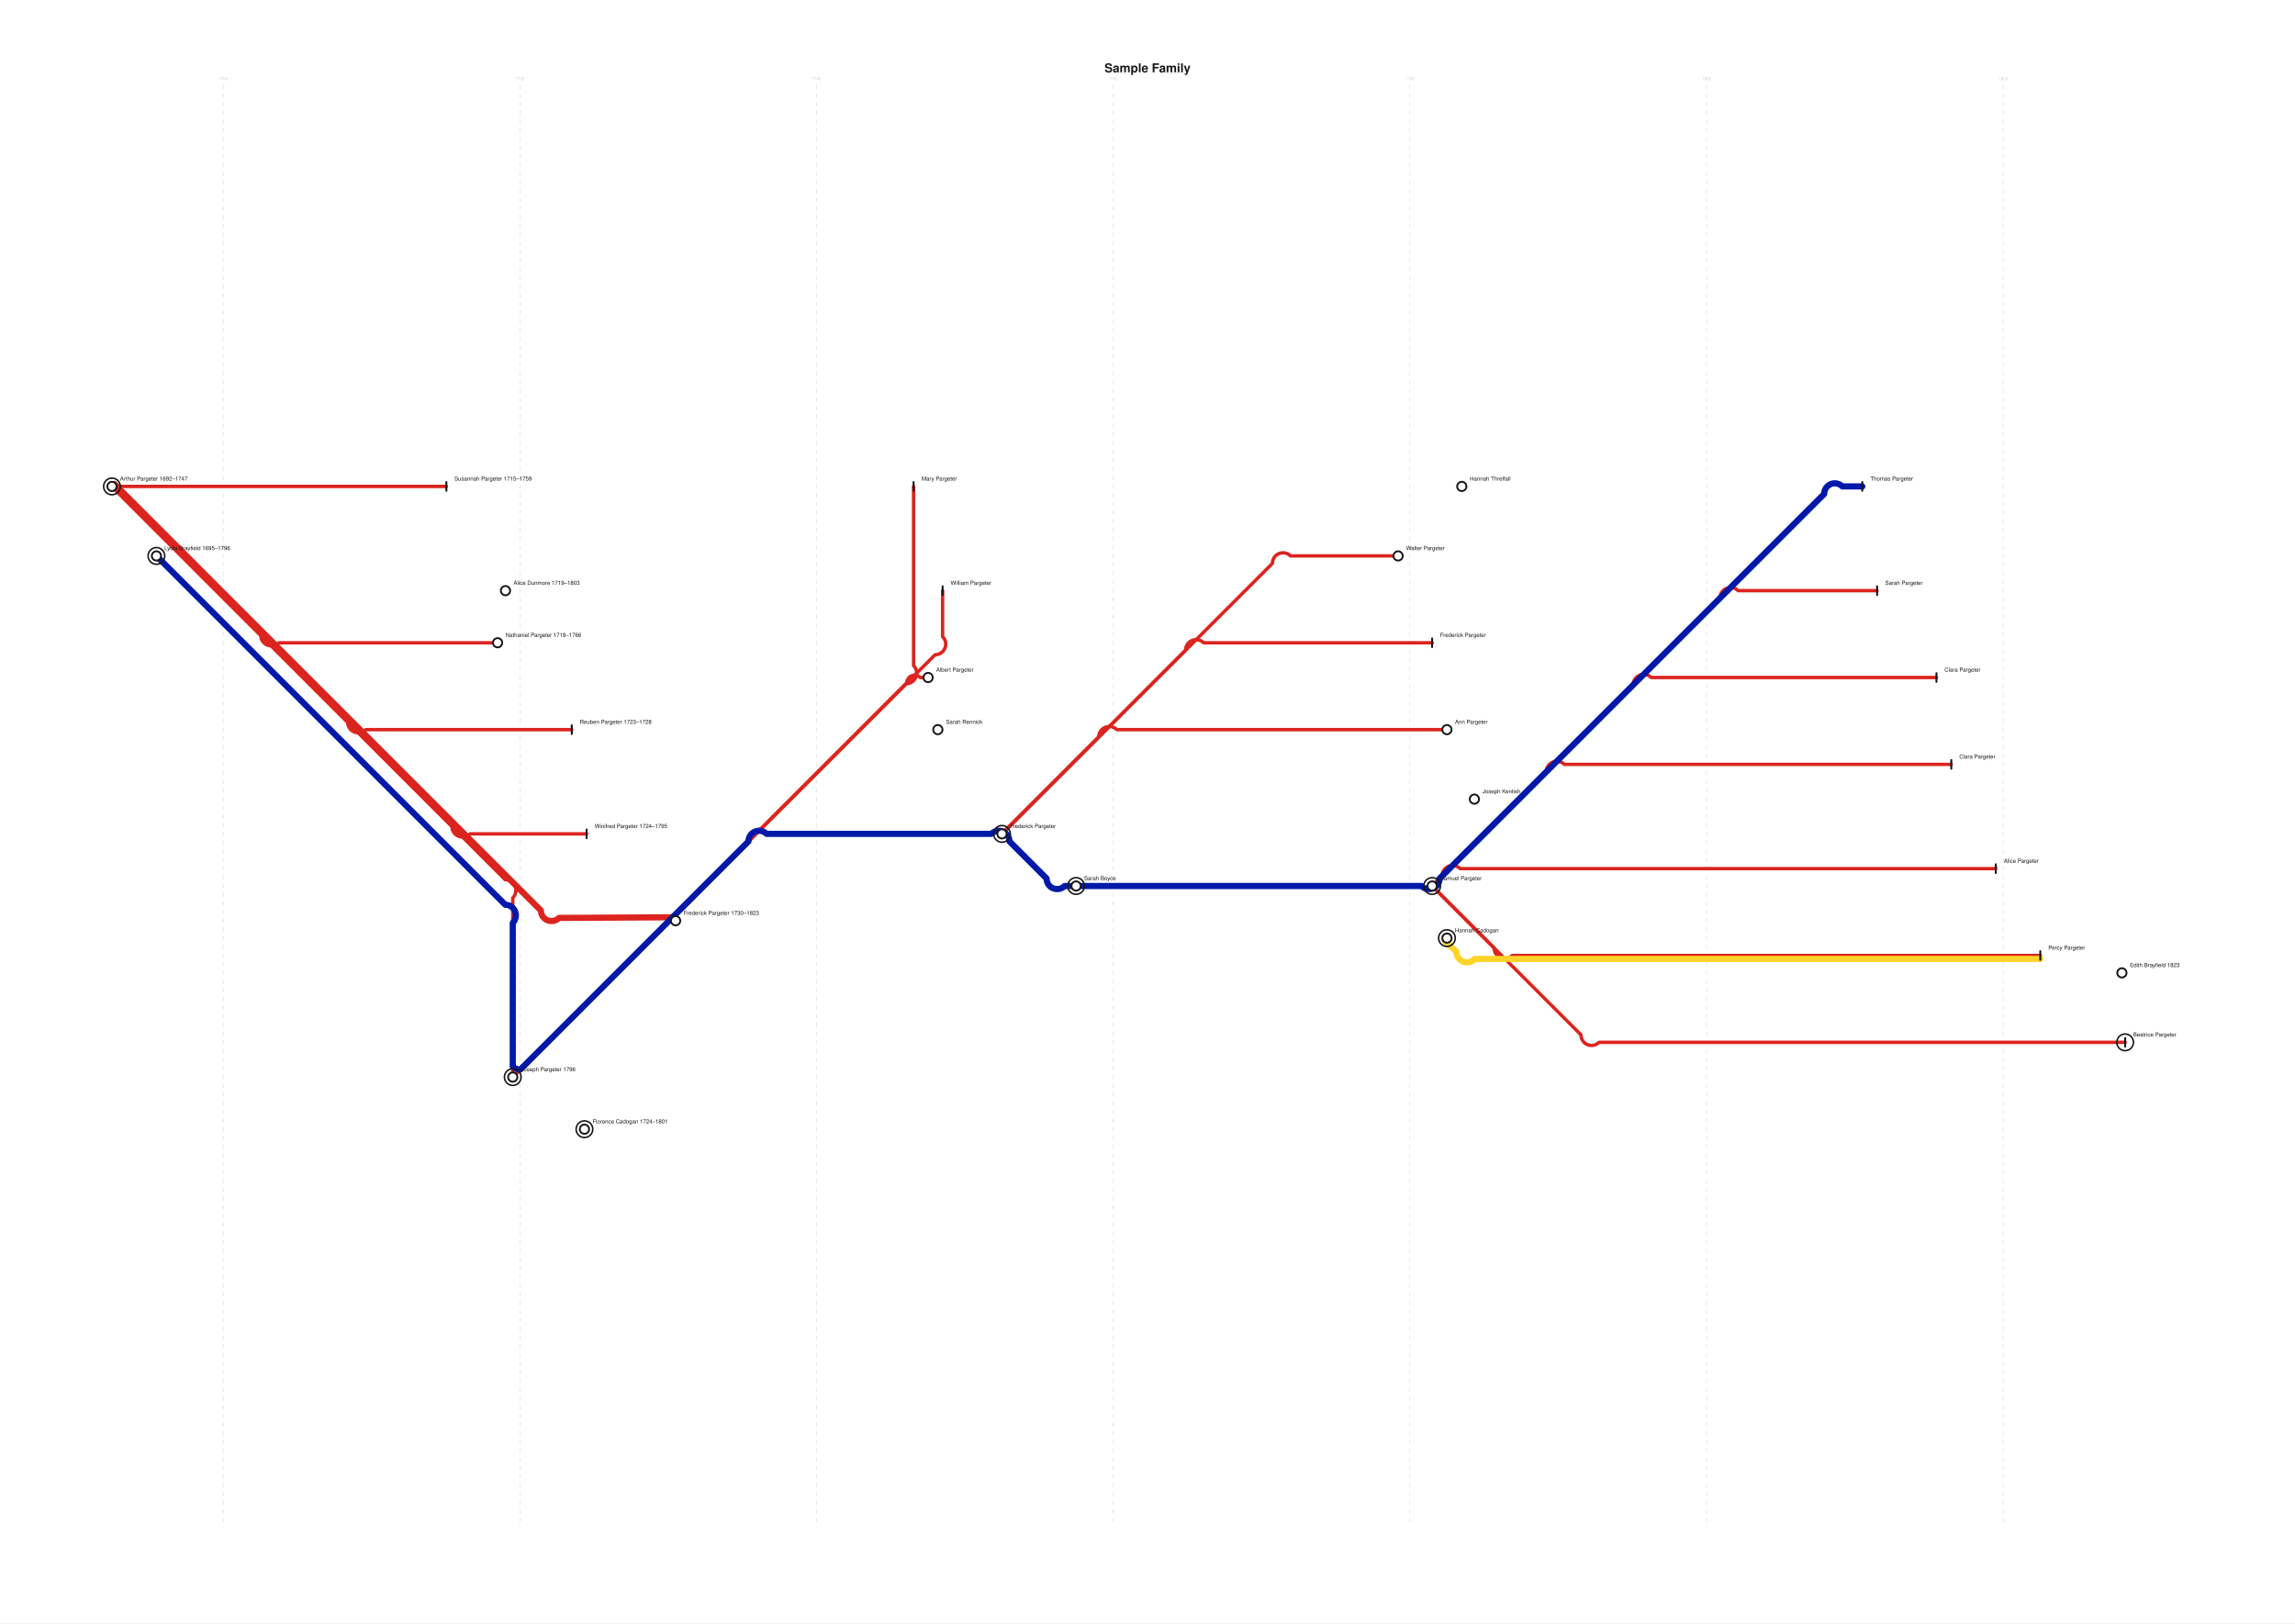
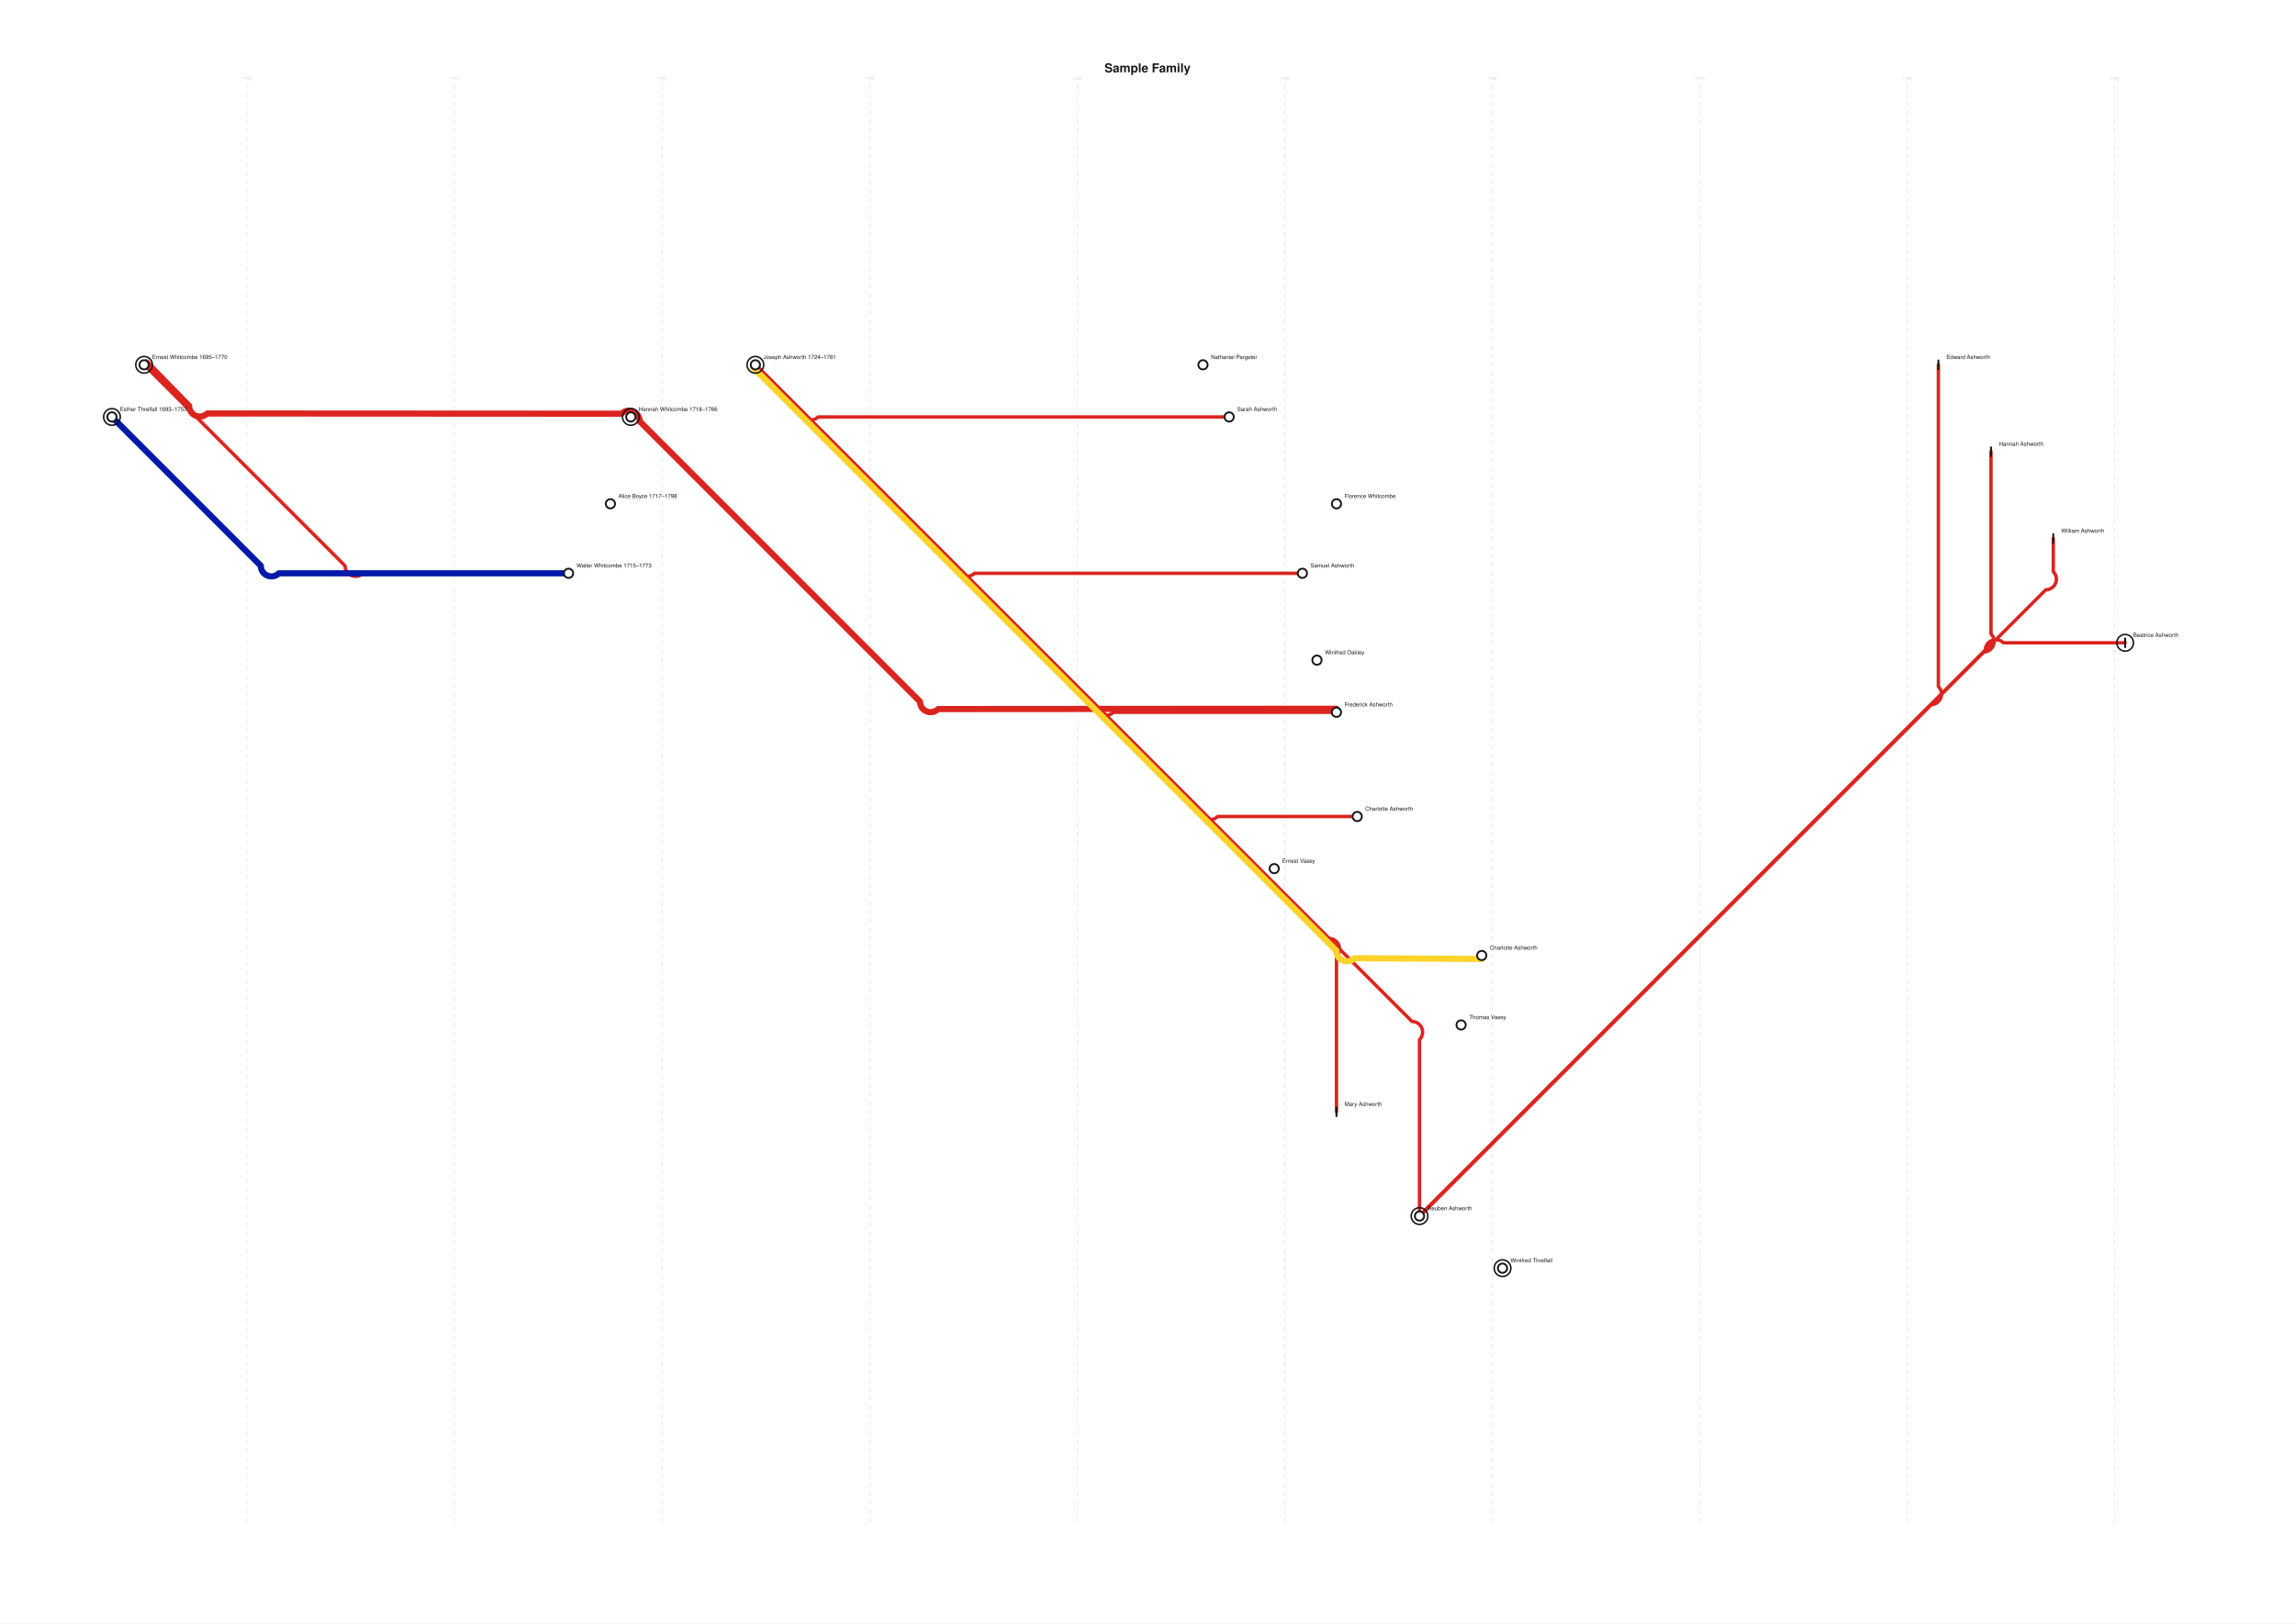
<svg xmlns="http://www.w3.org/2000/svg" width="1189mm" height="841mm" viewBox="0 0 1189 841">
  <rect x="0" y="0" width="1189" height="841" fill="#FFFFFF" />
  <g id="ENGRAVE">
-     <path d="M115.64,44L115.64,791" fill="none" stroke="#D7D3CC" stroke-width="0.25" stroke-linecap="round" stroke-linejoin="round" stroke-dasharray="2,2.5" />
-     <path d="M269.339,44L269.339,791" fill="none" stroke="#D7D3CC" stroke-width="0.25" stroke-linecap="round" stroke-linejoin="round" stroke-dasharray="2,2.5" />
-     <path d="M423.039,44L423.039,791" fill="none" stroke="#D7D3CC" stroke-width="0.25" stroke-linecap="round" stroke-linejoin="round" stroke-dasharray="2,2.5" />
-     <path d="M576.739,44L576.739,791" fill="none" stroke="#D7D3CC" stroke-width="0.25" stroke-linecap="round" stroke-linejoin="round" stroke-dasharray="2,2.5" />
-     <path d="M730.438,44L730.438,791" fill="none" stroke="#D7D3CC" stroke-width="0.25" stroke-linecap="round" stroke-linejoin="round" stroke-dasharray="2,2.5" />
-     <path d="M884.138,44L884.138,791" fill="none" stroke="#D7D3CC" stroke-width="0.25" stroke-linecap="round" stroke-linejoin="round" stroke-dasharray="2,2.5" />
-     <path d="M1037.837,44L1037.837,791" fill="none" stroke="#D7D3CC" stroke-width="0.25" stroke-linecap="round" stroke-linejoin="round" stroke-dasharray="2,2.5" />
-     <text x="115.64" y="41" font-family="'Helvetica Neue',Helvetica,Arial,sans-serif" font-size="2.175" fill="#D7D3CC" text-anchor="middle" dominant-baseline="central" font-weight="500">1700</text>
-     <text x="269.339" y="41" font-family="'Helvetica Neue',Helvetica,Arial,sans-serif" font-size="2.175" fill="#D7D3CC" text-anchor="middle" dominant-baseline="central" font-weight="500">1720</text>
-     <text x="423.039" y="41" font-family="'Helvetica Neue',Helvetica,Arial,sans-serif" font-size="2.175" fill="#D7D3CC" text-anchor="middle" dominant-baseline="central" font-weight="500">1740</text>
-     <text x="576.739" y="41" font-family="'Helvetica Neue',Helvetica,Arial,sans-serif" font-size="2.175" fill="#D7D3CC" text-anchor="middle" dominant-baseline="central" font-weight="500">1760</text>
-     <text x="730.438" y="41" font-family="'Helvetica Neue',Helvetica,Arial,sans-serif" font-size="2.175" fill="#D7D3CC" text-anchor="middle" dominant-baseline="central" font-weight="500">1780</text>
-     <text x="884.138" y="41" font-family="'Helvetica Neue',Helvetica,Arial,sans-serif" font-size="2.175" fill="#D7D3CC" text-anchor="middle" dominant-baseline="central" font-weight="500">1800</text>
-     <text x="1037.837" y="41" font-family="'Helvetica Neue',Helvetica,Arial,sans-serif" font-size="2.175" fill="#D7D3CC" text-anchor="middle" dominant-baseline="central" font-weight="500">1820</text>
-     <path d="M58,252L231.251,252" fill="none" stroke="#DC241F" stroke-width="1.76" stroke-linecap="round" stroke-linejoin="round" />
-     <path d="M265.657,558L469.426,354.232A5.5,5.5 0 0,0 473.315,344.843L473.315,252" fill="none" stroke="#DC241F" stroke-width="1.76" stroke-linecap="round" stroke-linejoin="round" />
-     <path d="M519.098,432L659.209,291.889A5.5,5.5 0 0,1 668.598,288L724.331,288" fill="none" stroke="#DC241F" stroke-width="1.76" stroke-linecap="round" stroke-linejoin="round" />
-     <path d="M265.657,558L484.459,339.198A5.5,5.5 0 0,0 488.348,329.809L488.348,306" fill="none" stroke="#DC241F" stroke-width="1.76" stroke-linecap="round" stroke-linejoin="round" />
-     <path d="M741.963,459L891.074,309.889A5.5,5.5 0 0,1 900.463,306L972.501,306" fill="none" stroke="#DC241F" stroke-width="1.76" stroke-linecap="round" stroke-linejoin="round" />
-     <path d="M58,252L135.111,329.111A5.5,5.5 0 0,0 144.5,333L257.799,333" fill="none" stroke="#DC241F" stroke-width="1.76" stroke-linecap="round" stroke-linejoin="round" />
-     <path d="M519.098,432L614.209,336.889A5.5,5.5 0 0,1 623.598,333L741.952,333" fill="none" stroke="#DC241F" stroke-width="1.76" stroke-linecap="round" stroke-linejoin="round" />
-     <path d="M265.657,558L469.766,353.892A4.09,4.09 0 0,1 476.747,351L480.837,351" fill="none" stroke="#DC241F" stroke-width="1.76" stroke-linecap="round" stroke-linejoin="round" />
-     <path d="M741.963,459L846.074,354.889A5.5,5.5 0 0,1 855.463,351L1003.241,351" fill="none" stroke="#DC241F" stroke-width="1.76" stroke-linecap="round" stroke-linejoin="round" />
-     <path d="M58,252L180.111,374.111A5.5,5.5 0 0,0 189.5,378L296.224,378" fill="none" stroke="#DC241F" stroke-width="1.76" stroke-linecap="round" stroke-linejoin="round" />
-     <path d="M519.098,432L569.209,381.889A5.5,5.5 0 0,1 578.598,378L749.637,378" fill="none" stroke="#DC241F" stroke-width="1.76" stroke-linecap="round" stroke-linejoin="round" />
-     <path d="M741.963,459L801.074,399.889A5.5,5.5 0 0,1 810.463,396L1010.926,396" fill="none" stroke="#DC241F" stroke-width="1.76" stroke-linecap="round" stroke-linejoin="round" />
-     <path d="M58,252L234.111,428.111A5.5,5.5 0 0,0 243.5,432L303.919,432" fill="none" stroke="#DC241F" stroke-width="1.76" stroke-linecap="round" stroke-linejoin="round" />
-     <path d="M741.963,459L747.074,453.889A5.5,5.5 0 0,1 756.463,450L1033.981,450" fill="none" stroke="#DC241F" stroke-width="1.76" stroke-linecap="round" stroke-linejoin="round" />
-     <path d="M741.963,459L774.074,491.111A5.5,5.5 0 0,0 783.463,495L1057.036,495" fill="none" stroke="#DC241F" stroke-width="1.76" stroke-linecap="round" stroke-linejoin="round" />
-     <path d="M741.963,459L819.074,536.111A5.5,5.5 0 0,0 828.463,540L1101,540" fill="none" stroke="#DC241F" stroke-width="1.76" stroke-linecap="round" stroke-linejoin="round" />
-     <path d="M58,252L261.768,455.768A5.5,5.5 0 0,1 265.657,465.157L265.657,558" fill="none" stroke="#DC241F" stroke-width="1.76" stroke-linecap="round" stroke-linejoin="round" />
-     <path d="M59.273,250.727L280.21,471.685A5.5,5.5 0 0,0 289.599,475.543L350.019,475.2" fill="none" stroke="#DC241F" stroke-width="3.2" stroke-linecap="round" stroke-linejoin="round" />
-     <path d="M81.044,288L261.768,468.724A5.5,5.5 0 0,1 265.657,478.113L265.657,552.5A5.5,5.5 0 0,0 269.546,554.111L387.768,435.889A5.5,5.5 0 0,1 397.157,432L513.598,432A5.5,5.5 0 0,1 522.988,435.889L542.209,455.111A5.5,5.5 0 0,0 551.598,459L736.463,459A5.5,5.5 0 0,0 745.852,455.111L945.074,255.889A5.5,5.5 0 0,1 954.463,252L964.817,252" fill="none" stroke="#0019A8" stroke-width="3.2" stroke-linecap="round" stroke-linejoin="round" />
-     <path d="M748.365,487.273L754.561,493.049A5.5,5.5 0 0,0 764.085,496.799L1057.036,496.8" fill="none" stroke="#FFD329" stroke-width="3.2" stroke-linecap="round" stroke-linejoin="round" />
-     <circle cx="58" cy="252" r="2.4" fill="#FFFFFF" stroke="#17171A" stroke-width="0.96" stroke-linecap="round" stroke-linejoin="round" />
-     <circle cx="81.044" cy="288" r="2.4" fill="#FFFFFF" stroke="#17171A" stroke-width="0.96" stroke-linecap="round" stroke-linejoin="round" />
-     <path d="M231.251,249.76L231.251,254.24" fill="none" stroke="#17171A" stroke-width="1.024" stroke-linecap="round" stroke-linejoin="round" />
-     <circle cx="261.886" cy="306" r="2.4" fill="#FFFFFF" stroke="#17171A" stroke-width="0.96" stroke-linecap="round" stroke-linejoin="round" />
-     <circle cx="257.799" cy="333" r="2.4" fill="#FFFFFF" stroke="#17171A" stroke-width="0.96" stroke-linecap="round" stroke-linejoin="round" />
-     <path d="M296.224,375.76L296.224,380.24" fill="none" stroke="#17171A" stroke-width="1.024" stroke-linecap="round" stroke-linejoin="round" />
-     <path d="M303.919,429.76L303.919,434.24" fill="none" stroke="#17171A" stroke-width="1.024" stroke-linecap="round" stroke-linejoin="round" />
-     <circle cx="350.019" cy="477" r="2.4" fill="#FFFFFF" stroke="#17171A" stroke-width="0.96" stroke-linecap="round" stroke-linejoin="round" />
-     <circle cx="1099.317" cy="504" r="2.4" fill="#FFFFFF" stroke="#17171A" stroke-width="0.96" stroke-linecap="round" stroke-linejoin="round" />
-     <circle cx="265.657" cy="558" r="2.4" fill="#FFFFFF" stroke="#17171A" stroke-width="0.96" stroke-linecap="round" stroke-linejoin="round" />
-     <circle cx="302.794" cy="585" r="2.4" fill="#FFFFFF" stroke="#17171A" stroke-width="0.96" stroke-linecap="round" stroke-linejoin="round" />
-     <path d="M473.315,249.76L473.315,254.24" fill="none" stroke="#17171A" stroke-width="1.024" stroke-linecap="round" stroke-linejoin="round" />
-     <path d="M488.348,303.76L488.348,308.24" fill="none" stroke="#17171A" stroke-width="1.024" stroke-linecap="round" stroke-linejoin="round" />
-     <circle cx="480.837" cy="351" r="2.4" fill="#FFFFFF" stroke="#17171A" stroke-width="0.96" stroke-linecap="round" stroke-linejoin="round" />
-     <circle cx="485.886" cy="378" r="2.4" fill="#FFFFFF" stroke="#17171A" stroke-width="0.96" stroke-linecap="round" stroke-linejoin="round" />
-     <circle cx="519.098" cy="432" r="2.4" fill="#FFFFFF" stroke="#17171A" stroke-width="0.96" stroke-linecap="round" stroke-linejoin="round" />
-     <circle cx="557.513" cy="459" r="2.4" fill="#FFFFFF" stroke="#17171A" stroke-width="0.96" stroke-linecap="round" stroke-linejoin="round" />
-     <circle cx="757.322" cy="252" r="2.4" fill="#FFFFFF" stroke="#17171A" stroke-width="0.96" stroke-linecap="round" stroke-linejoin="round" />
-     <circle cx="724.331" cy="288" r="2.4" fill="#FFFFFF" stroke="#17171A" stroke-width="0.96" stroke-linecap="round" stroke-linejoin="round" />
-     <path d="M741.952,330.76L741.952,335.24" fill="none" stroke="#17171A" stroke-width="1.024" stroke-linecap="round" stroke-linejoin="round" />
-     <circle cx="749.637" cy="378" r="2.4" fill="#FFFFFF" stroke="#17171A" stroke-width="0.96" stroke-linecap="round" stroke-linejoin="round" />
-     <circle cx="763.85" cy="414" r="2.4" fill="#FFFFFF" stroke="#17171A" stroke-width="0.96" stroke-linecap="round" stroke-linejoin="round" />
-     <circle cx="741.963" cy="459" r="2.4" fill="#FFFFFF" stroke="#17171A" stroke-width="0.96" stroke-linecap="round" stroke-linejoin="round" />
-     <circle cx="749.637" cy="486" r="2.4" fill="#FFFFFF" stroke="#17171A" stroke-width="0.96" stroke-linecap="round" stroke-linejoin="round" />
-     <path d="M964.817,249.76L964.817,254.24" fill="none" stroke="#17171A" stroke-width="1.024" stroke-linecap="round" stroke-linejoin="round" />
-     <path d="M972.501,303.76L972.501,308.24" fill="none" stroke="#17171A" stroke-width="1.024" stroke-linecap="round" stroke-linejoin="round" />
-     <path d="M1003.241,348.76L1003.241,353.24" fill="none" stroke="#17171A" stroke-width="1.024" stroke-linecap="round" stroke-linejoin="round" />
-     <path d="M1010.926,393.76L1010.926,398.24" fill="none" stroke="#17171A" stroke-width="1.024" stroke-linecap="round" stroke-linejoin="round" />
-     <path d="M1033.981,447.76L1033.981,452.24" fill="none" stroke="#17171A" stroke-width="1.024" stroke-linecap="round" stroke-linejoin="round" />
-     <path d="M1057.036,492.76L1057.036,497.24" fill="none" stroke="#17171A" stroke-width="1.024" stroke-linecap="round" stroke-linejoin="round" />
-     <path d="M1101,537.76L1101,542.24" fill="none" stroke="#17171A" stroke-width="1.024" stroke-linecap="round" stroke-linejoin="round" />
-     <text x="62.16" y="248.32" font-family="'Helvetica Neue',Helvetica,Arial,sans-serif" font-size="2.9" fill="#17171A" text-anchor="start" dominant-baseline="central" font-weight="500">Arthur Pargeter  1692–1747</text>
-     <text x="85.204" y="284.32" font-family="'Helvetica Neue',Helvetica,Arial,sans-serif" font-size="2.9" fill="#17171A" text-anchor="start" dominant-baseline="central" font-weight="500">Lydia Brayfield  1695–1796</text>
-     <text x="235.411" y="248.32" font-family="'Helvetica Neue',Helvetica,Arial,sans-serif" font-size="2.9" fill="#17171A" text-anchor="start" dominant-baseline="central" font-weight="500">Susannah Pargeter  1715–1759</text>
-     <text x="266.046" y="302.32" font-family="'Helvetica Neue',Helvetica,Arial,sans-serif" font-size="2.9" fill="#17171A" text-anchor="start" dominant-baseline="central" font-weight="500">Alice Dunmore  1719–1803</text>
-     <text x="261.959" y="329.32" font-family="'Helvetica Neue',Helvetica,Arial,sans-serif" font-size="2.9" fill="#17171A" text-anchor="start" dominant-baseline="central" font-weight="500">Nathaniel Pargeter  1718–1766</text>
-     <text x="300.384" y="374.32" font-family="'Helvetica Neue',Helvetica,Arial,sans-serif" font-size="2.9" fill="#17171A" text-anchor="start" dominant-baseline="central" font-weight="500">Reuben Pargeter  1723–1728</text>
-     <text x="308.079" y="428.32" font-family="'Helvetica Neue',Helvetica,Arial,sans-serif" font-size="2.9" fill="#17171A" text-anchor="start" dominant-baseline="central" font-weight="500">Winifred Pargeter  1724–1795</text>
-     <text x="354.178" y="473.32" font-family="'Helvetica Neue',Helvetica,Arial,sans-serif" font-size="2.9" fill="#17171A" text-anchor="start" dominant-baseline="central" font-weight="500">Frederick Pargeter  1730–1823</text>
-     <text x="1103.477" y="500.32" font-family="'Helvetica Neue',Helvetica,Arial,sans-serif" font-size="2.9" fill="#17171A" text-anchor="start" dominant-baseline="central" font-weight="500">Edith Brayfield  1823</text>
-     <text x="269.817" y="554.32" font-family="'Helvetica Neue',Helvetica,Arial,sans-serif" font-size="2.9" fill="#17171A" text-anchor="start" dominant-baseline="central" font-weight="500">Joseph Pargeter  1796</text>
-     <text x="306.954" y="581.32" font-family="'Helvetica Neue',Helvetica,Arial,sans-serif" font-size="2.9" fill="#17171A" text-anchor="start" dominant-baseline="central" font-weight="500">Florence Cadogan  1724–1801</text>
-     <text x="477.475" y="248.32" font-family="'Helvetica Neue',Helvetica,Arial,sans-serif" font-size="2.9" fill="#17171A" text-anchor="start" dominant-baseline="central" font-weight="500">Mary Pargeter</text>
-     <text x="492.508" y="302.32" font-family="'Helvetica Neue',Helvetica,Arial,sans-serif" font-size="2.9" fill="#17171A" text-anchor="start" dominant-baseline="central" font-weight="500">William Pargeter</text>
-     <text x="484.997" y="347.32" font-family="'Helvetica Neue',Helvetica,Arial,sans-serif" font-size="2.9" fill="#17171A" text-anchor="start" dominant-baseline="central" font-weight="500">Albert Pargeter</text>
-     <text x="490.046" y="374.32" font-family="'Helvetica Neue',Helvetica,Arial,sans-serif" font-size="2.9" fill="#17171A" text-anchor="start" dominant-baseline="central" font-weight="500">Sarah Rennick</text>
-     <text x="523.259" y="428.32" font-family="'Helvetica Neue',Helvetica,Arial,sans-serif" font-size="2.9" fill="#17171A" text-anchor="start" dominant-baseline="central" font-weight="500">Frederick Pargeter</text>
-     <text x="561.673" y="455.32" font-family="'Helvetica Neue',Helvetica,Arial,sans-serif" font-size="2.9" fill="#17171A" text-anchor="start" dominant-baseline="central" font-weight="500">Sarah Boyce</text>
-     <text x="761.482" y="248.32" font-family="'Helvetica Neue',Helvetica,Arial,sans-serif" font-size="2.9" fill="#17171A" text-anchor="start" dominant-baseline="central" font-weight="500">Hannah Threlfall</text>
-     <text x="728.491" y="284.32" font-family="'Helvetica Neue',Helvetica,Arial,sans-serif" font-size="2.9" fill="#17171A" text-anchor="start" dominant-baseline="central" font-weight="500">Walter Pargeter</text>
-     <text x="746.112" y="329.32" font-family="'Helvetica Neue',Helvetica,Arial,sans-serif" font-size="2.9" fill="#17171A" text-anchor="start" dominant-baseline="central" font-weight="500">Frederick Pargeter</text>
-     <text x="753.797" y="374.32" font-family="'Helvetica Neue',Helvetica,Arial,sans-serif" font-size="2.9" fill="#17171A" text-anchor="start" dominant-baseline="central" font-weight="500">Ann Pargeter</text>
-     <text x="768.01" y="410.32" font-family="'Helvetica Neue',Helvetica,Arial,sans-serif" font-size="2.9" fill="#17171A" text-anchor="start" dominant-baseline="central" font-weight="500">Joseph Kentish</text>
-     <text x="746.123" y="455.32" font-family="'Helvetica Neue',Helvetica,Arial,sans-serif" font-size="2.9" fill="#17171A" text-anchor="start" dominant-baseline="central" font-weight="500">Samuel Pargeter</text>
-     <text x="753.797" y="482.32" font-family="'Helvetica Neue',Helvetica,Arial,sans-serif" font-size="2.9" fill="#17171A" text-anchor="start" dominant-baseline="central" font-weight="500">Hannah Cadogan</text>
-     <text x="968.977" y="248.32" font-family="'Helvetica Neue',Helvetica,Arial,sans-serif" font-size="2.9" fill="#17171A" text-anchor="start" dominant-baseline="central" font-weight="500">Thomas Pargeter</text>
-     <text x="976.662" y="302.32" font-family="'Helvetica Neue',Helvetica,Arial,sans-serif" font-size="2.9" fill="#17171A" text-anchor="start" dominant-baseline="central" font-weight="500">Sarah Pargeter</text>
-     <text x="1007.401" y="347.32" font-family="'Helvetica Neue',Helvetica,Arial,sans-serif" font-size="2.9" fill="#17171A" text-anchor="start" dominant-baseline="central" font-weight="500">Clara Pargeter</text>
-     <text x="1015.086" y="392.32" font-family="'Helvetica Neue',Helvetica,Arial,sans-serif" font-size="2.9" fill="#17171A" text-anchor="start" dominant-baseline="central" font-weight="500">Clara Pargeter</text>
-     <text x="1038.141" y="446.32" font-family="'Helvetica Neue',Helvetica,Arial,sans-serif" font-size="2.9" fill="#17171A" text-anchor="start" dominant-baseline="central" font-weight="500">Alice Pargeter</text>
-     <text x="1061.196" y="491.32" font-family="'Helvetica Neue',Helvetica,Arial,sans-serif" font-size="2.9" fill="#17171A" text-anchor="start" dominant-baseline="central" font-weight="500">Percy Pargeter</text>
-     <text x="1105.16" y="536.32" font-family="'Helvetica Neue',Helvetica,Arial,sans-serif" font-size="2.9" fill="#17171A" text-anchor="start" dominant-baseline="central" font-weight="500">Beatrice Pargeter</text>
+     <path d="M127.91,44L127.91,791" fill="none" stroke="#D7D3CC" stroke-width="0.25" stroke-linecap="round" stroke-linejoin="round" stroke-dasharray="2,2.5" />
+     <path d="M235.436,44L235.436,791" fill="none" stroke="#D7D3CC" stroke-width="0.25" stroke-linecap="round" stroke-linejoin="round" stroke-dasharray="2,2.5" />
+     <path d="M342.962,44L342.962,791" fill="none" stroke="#D7D3CC" stroke-width="0.25" stroke-linecap="round" stroke-linejoin="round" stroke-dasharray="2,2.5" />
+     <path d="M450.488,44L450.488,791" fill="none" stroke="#D7D3CC" stroke-width="0.25" stroke-linecap="round" stroke-linejoin="round" stroke-dasharray="2,2.5" />
+     <path d="M558.013,44L558.013,791" fill="none" stroke="#D7D3CC" stroke-width="0.25" stroke-linecap="round" stroke-linejoin="round" stroke-dasharray="2,2.5" />
+     <path d="M665.539,44L665.539,791" fill="none" stroke="#D7D3CC" stroke-width="0.25" stroke-linecap="round" stroke-linejoin="round" stroke-dasharray="2,2.5" />
+     <path d="M773.065,44L773.065,791" fill="none" stroke="#D7D3CC" stroke-width="0.25" stroke-linecap="round" stroke-linejoin="round" stroke-dasharray="2,2.5" />
+     <path d="M880.591,44L880.591,791" fill="none" stroke="#D7D3CC" stroke-width="0.25" stroke-linecap="round" stroke-linejoin="round" stroke-dasharray="2,2.5" />
+     <path d="M988.116,44L988.116,791" fill="none" stroke="#D7D3CC" stroke-width="0.25" stroke-linecap="round" stroke-linejoin="round" stroke-dasharray="2,2.5" />
+     <path d="M1095.642,44L1095.642,791" fill="none" stroke="#D7D3CC" stroke-width="0.25" stroke-linecap="round" stroke-linejoin="round" stroke-dasharray="2,2.5" />
+     <text x="127.91" y="41" font-family="'Helvetica Neue',Helvetica,Arial,sans-serif" font-size="2.175" fill="#D7D3CC" text-anchor="middle" dominant-baseline="central" font-weight="500">1700</text>
+     <text x="235.436" y="41" font-family="'Helvetica Neue',Helvetica,Arial,sans-serif" font-size="2.175" fill="#D7D3CC" text-anchor="middle" dominant-baseline="central" font-weight="500">1710</text>
+     <text x="342.962" y="41" font-family="'Helvetica Neue',Helvetica,Arial,sans-serif" font-size="2.175" fill="#D7D3CC" text-anchor="middle" dominant-baseline="central" font-weight="500">1720</text>
+     <text x="450.488" y="41" font-family="'Helvetica Neue',Helvetica,Arial,sans-serif" font-size="2.175" fill="#D7D3CC" text-anchor="middle" dominant-baseline="central" font-weight="500">1730</text>
+     <text x="558.013" y="41" font-family="'Helvetica Neue',Helvetica,Arial,sans-serif" font-size="2.175" fill="#D7D3CC" text-anchor="middle" dominant-baseline="central" font-weight="500">1740</text>
+     <text x="665.539" y="41" font-family="'Helvetica Neue',Helvetica,Arial,sans-serif" font-size="2.175" fill="#D7D3CC" text-anchor="middle" dominant-baseline="central" font-weight="500">1750</text>
+     <text x="773.065" y="41" font-family="'Helvetica Neue',Helvetica,Arial,sans-serif" font-size="2.175" fill="#D7D3CC" text-anchor="middle" dominant-baseline="central" font-weight="500">1760</text>
+     <text x="880.591" y="41" font-family="'Helvetica Neue',Helvetica,Arial,sans-serif" font-size="2.175" fill="#D7D3CC" text-anchor="middle" dominant-baseline="central" font-weight="500">1770</text>
+     <text x="988.116" y="41" font-family="'Helvetica Neue',Helvetica,Arial,sans-serif" font-size="2.175" fill="#D7D3CC" text-anchor="middle" dominant-baseline="central" font-weight="500">1780</text>
+     <text x="1095.642" y="41" font-family="'Helvetica Neue',Helvetica,Arial,sans-serif" font-size="2.175" fill="#D7D3CC" text-anchor="middle" dominant-baseline="central" font-weight="500">1790</text>
+     <path d="M735.427,630L1000.352,365.075A5.5,5.5 0 0,0 1004.241,355.686L1004.241,189" fill="none" stroke="#DC241F" stroke-width="1.76" stroke-linecap="round" stroke-linejoin="round" />
+     <path d="M391.345,189L414.455,212.111A5.5,5.5 0 0,0 423.845,216L636.814,216" fill="none" stroke="#DC241F" stroke-width="1.76" stroke-linecap="round" stroke-linejoin="round" />
+     <path d="M735.427,630L1027.62,337.807A5.5,5.5 0 0,0 1031.509,328.418L1031.509,234" fill="none" stroke="#DC241F" stroke-width="1.76" stroke-linecap="round" stroke-linejoin="round" />
+     <path d="M735.427,630L1059.878,305.549A5.5,5.5 0 0,0 1063.767,296.16L1063.767,279" fill="none" stroke="#DC241F" stroke-width="1.76" stroke-linecap="round" stroke-linejoin="round" />
+     <path d="M74.648,189L178.759,293.111A5.5,5.5 0 0,0 188.148,297L294.557,297" fill="none" stroke="#DC241F" stroke-width="1.76" stroke-linecap="round" stroke-linejoin="round" />
+     <path d="M391.345,189L495.455,293.111A5.5,5.5 0 0,0 504.845,297L674.753,297" fill="none" stroke="#DC241F" stroke-width="1.76" stroke-linecap="round" stroke-linejoin="round" />
+     <path d="M735.427,630L1028.538,336.889A5.5,5.5 0 0,1 1037.927,333L1101,333" fill="none" stroke="#DC241F" stroke-width="1.76" stroke-linecap="round" stroke-linejoin="round" />
+     <path d="M391.345,189L567.456,365.111A5.5,5.5 0 0,0 576.845,369L692.402,369" fill="none" stroke="#DC241F" stroke-width="1.76" stroke-linecap="round" stroke-linejoin="round" />
+     <path d="M391.345,189L621.456,419.111A5.5,5.5 0 0,0 630.845,423L703.155,423" fill="none" stroke="#DC241F" stroke-width="1.76" stroke-linecap="round" stroke-linejoin="round" />
+     <path d="M391.345,189L688.528,486.183A5.5,5.5 0 0,1 692.417,495.572L692.417,576" fill="none" stroke="#DC241F" stroke-width="1.76" stroke-linecap="round" stroke-linejoin="round" />
+     <path d="M391.345,189L731.538,529.193A5.5,5.5 0 0,1 735.427,538.582L735.427,630" fill="none" stroke="#DC241F" stroke-width="1.76" stroke-linecap="round" stroke-linejoin="round" />
+     <path d="M75.921,187.727L97.992,210.28A5.5,5.5 0 0,0 107.339,214.213L321.99,214.328A5.5,5.5 0 0,1 331.379,218.22L476.62,363.451A5.5,5.5 0 0,0 486.009,367.336L692.402,367.2" fill="none" stroke="#DC241F" stroke-width="3.2" stroke-linecap="round" stroke-linejoin="round" />
+     <path d="M58,216L135.111,293.111A5.5,5.5 0 0,0 144.5,297L294.557,297" fill="none" stroke="#0019A8" stroke-width="3.2" stroke-linecap="round" stroke-linejoin="round" />
+     <path d="M390.072,190.273L692.32,492.508A5.5,5.5 0 0,0 701.709,496.428L767.67,496.8" fill="none" stroke="#FFD329" stroke-width="3.2" stroke-linecap="round" stroke-linejoin="round" />
+     <circle cx="74.648" cy="189" r="2.4" fill="#FFFFFF" stroke="#17171A" stroke-width="0.96" stroke-linecap="round" stroke-linejoin="round" />
+     <circle cx="58" cy="216" r="2.4" fill="#FFFFFF" stroke="#17171A" stroke-width="0.96" stroke-linecap="round" stroke-linejoin="round" />
+     <circle cx="391.345" cy="189" r="2.4" fill="#FFFFFF" stroke="#17171A" stroke-width="0.96" stroke-linecap="round" stroke-linejoin="round" />
+     <circle cx="326.814" cy="216" r="2.4" fill="#FFFFFF" stroke="#17171A" stroke-width="0.96" stroke-linecap="round" stroke-linejoin="round" />
+     <circle cx="316.238" cy="261" r="2.4" fill="#FFFFFF" stroke="#17171A" stroke-width="0.96" stroke-linecap="round" stroke-linejoin="round" />
+     <circle cx="294.557" cy="297" r="2.4" fill="#FFFFFF" stroke="#17171A" stroke-width="0.96" stroke-linecap="round" stroke-linejoin="round" />
+     <circle cx="623.235" cy="189" r="2.4" fill="#FFFFFF" stroke="#17171A" stroke-width="0.96" stroke-linecap="round" stroke-linejoin="round" />
+     <circle cx="636.814" cy="216" r="2.4" fill="#FFFFFF" stroke="#17171A" stroke-width="0.96" stroke-linecap="round" stroke-linejoin="round" />
+     <circle cx="692.417" cy="261" r="2.4" fill="#FFFFFF" stroke="#17171A" stroke-width="0.96" stroke-linecap="round" stroke-linejoin="round" />
+     <circle cx="674.753" cy="297" r="2.4" fill="#FFFFFF" stroke="#17171A" stroke-width="0.96" stroke-linecap="round" stroke-linejoin="round" />
+     <circle cx="682.297" cy="342" r="2.4" fill="#FFFFFF" stroke="#17171A" stroke-width="0.96" stroke-linecap="round" stroke-linejoin="round" />
+     <circle cx="692.402" cy="369" r="2.4" fill="#FFFFFF" stroke="#17171A" stroke-width="0.96" stroke-linecap="round" stroke-linejoin="round" />
+     <circle cx="703.155" cy="423" r="2.4" fill="#FFFFFF" stroke="#17171A" stroke-width="0.96" stroke-linecap="round" stroke-linejoin="round" />
+     <circle cx="660.144" cy="450" r="2.4" fill="#FFFFFF" stroke="#17171A" stroke-width="0.96" stroke-linecap="round" stroke-linejoin="round" />
+     <circle cx="767.67" cy="495" r="2.4" fill="#FFFFFF" stroke="#17171A" stroke-width="0.96" stroke-linecap="round" stroke-linejoin="round" />
+     <circle cx="756.976" cy="531" r="2.4" fill="#FFFFFF" stroke="#17171A" stroke-width="0.96" stroke-linecap="round" stroke-linejoin="round" />
+     <path d="M692.417,573.76L692.417,578.24" fill="none" stroke="#17171A" stroke-width="1.024" stroke-linecap="round" stroke-linejoin="round" />
+     <circle cx="735.427" cy="630" r="2.4" fill="#FFFFFF" stroke="#17171A" stroke-width="0.96" stroke-linecap="round" stroke-linejoin="round" />
+     <circle cx="778.437" cy="657" r="2.4" fill="#FFFFFF" stroke="#17171A" stroke-width="0.96" stroke-linecap="round" stroke-linejoin="round" />
+     <path d="M1004.241,186.76L1004.241,191.24" fill="none" stroke="#17171A" stroke-width="1.024" stroke-linecap="round" stroke-linejoin="round" />
+     <path d="M1031.509,231.76L1031.509,236.24" fill="none" stroke="#17171A" stroke-width="1.024" stroke-linecap="round" stroke-linejoin="round" />
+     <path d="M1063.767,276.76L1063.767,281.24" fill="none" stroke="#17171A" stroke-width="1.024" stroke-linecap="round" stroke-linejoin="round" />
+     <path d="M1101,330.76L1101,335.24" fill="none" stroke="#17171A" stroke-width="1.024" stroke-linecap="round" stroke-linejoin="round" />
+     <text x="78.808" y="185.32" font-family="'Helvetica Neue',Helvetica,Arial,sans-serif" font-size="2.9" fill="#17171A" text-anchor="start" dominant-baseline="central" font-weight="500">Ernest Whitcombe  1695–1770</text>
+     <text x="62.16" y="212.32" font-family="'Helvetica Neue',Helvetica,Arial,sans-serif" font-size="2.9" fill="#17171A" text-anchor="start" dominant-baseline="central" font-weight="500">Esther Threlfall  1693–1753</text>
+     <text x="395.505" y="185.32" font-family="'Helvetica Neue',Helvetica,Arial,sans-serif" font-size="2.9" fill="#17171A" text-anchor="start" dominant-baseline="central" font-weight="500">Joseph Ashworth  1724–1781</text>
+     <text x="330.974" y="212.32" font-family="'Helvetica Neue',Helvetica,Arial,sans-serif" font-size="2.9" fill="#17171A" text-anchor="start" dominant-baseline="central" font-weight="500">Hannah Whitcombe  1718–1766</text>
+     <text x="320.399" y="257.32" font-family="'Helvetica Neue',Helvetica,Arial,sans-serif" font-size="2.9" fill="#17171A" text-anchor="start" dominant-baseline="central" font-weight="500">Alice Boyce  1717–1798</text>
+     <text x="298.717" y="293.32" font-family="'Helvetica Neue',Helvetica,Arial,sans-serif" font-size="2.9" fill="#17171A" text-anchor="start" dominant-baseline="central" font-weight="500">Walter Whitcombe  1715–1773</text>
+     <text x="627.395" y="185.32" font-family="'Helvetica Neue',Helvetica,Arial,sans-serif" font-size="2.9" fill="#17171A" text-anchor="start" dominant-baseline="central" font-weight="500">Nathaniel Pargeter</text>
+     <text x="640.974" y="212.32" font-family="'Helvetica Neue',Helvetica,Arial,sans-serif" font-size="2.9" fill="#17171A" text-anchor="start" dominant-baseline="central" font-weight="500">Sarah Ashworth</text>
+     <text x="696.577" y="257.32" font-family="'Helvetica Neue',Helvetica,Arial,sans-serif" font-size="2.9" fill="#17171A" text-anchor="start" dominant-baseline="central" font-weight="500">Florence Whitcombe</text>
+     <text x="678.913" y="293.32" font-family="'Helvetica Neue',Helvetica,Arial,sans-serif" font-size="2.9" fill="#17171A" text-anchor="start" dominant-baseline="central" font-weight="500">Samuel Ashworth</text>
+     <text x="686.457" y="338.32" font-family="'Helvetica Neue',Helvetica,Arial,sans-serif" font-size="2.9" fill="#17171A" text-anchor="start" dominant-baseline="central" font-weight="500">Winifred Oakley</text>
+     <text x="696.562" y="365.32" font-family="'Helvetica Neue',Helvetica,Arial,sans-serif" font-size="2.9" fill="#17171A" text-anchor="start" dominant-baseline="central" font-weight="500">Frederick Ashworth</text>
+     <text x="707.315" y="419.32" font-family="'Helvetica Neue',Helvetica,Arial,sans-serif" font-size="2.9" fill="#17171A" text-anchor="start" dominant-baseline="central" font-weight="500">Charlotte Ashworth</text>
+     <text x="664.304" y="446.32" font-family="'Helvetica Neue',Helvetica,Arial,sans-serif" font-size="2.9" fill="#17171A" text-anchor="start" dominant-baseline="central" font-weight="500">Ernest Vasey</text>
+     <text x="771.83" y="491.32" font-family="'Helvetica Neue',Helvetica,Arial,sans-serif" font-size="2.9" fill="#17171A" text-anchor="start" dominant-baseline="central" font-weight="500">Charlotte Ashworth</text>
+     <text x="761.136" y="527.32" font-family="'Helvetica Neue',Helvetica,Arial,sans-serif" font-size="2.9" fill="#17171A" text-anchor="start" dominant-baseline="central" font-weight="500">Thomas Vasey</text>
+     <text x="696.577" y="572.32" font-family="'Helvetica Neue',Helvetica,Arial,sans-serif" font-size="2.9" fill="#17171A" text-anchor="start" dominant-baseline="central" font-weight="500">Mary Ashworth</text>
+     <text x="739.587" y="626.32" font-family="'Helvetica Neue',Helvetica,Arial,sans-serif" font-size="2.9" fill="#17171A" text-anchor="start" dominant-baseline="central" font-weight="500">Reuben Ashworth</text>
+     <text x="782.597" y="653.32" font-family="'Helvetica Neue',Helvetica,Arial,sans-serif" font-size="2.9" fill="#17171A" text-anchor="start" dominant-baseline="central" font-weight="500">Winifred Threlfall</text>
+     <text x="1008.402" y="185.32" font-family="'Helvetica Neue',Helvetica,Arial,sans-serif" font-size="2.9" fill="#17171A" text-anchor="start" dominant-baseline="central" font-weight="500">Edward Ashworth</text>
+     <text x="1035.669" y="230.32" font-family="'Helvetica Neue',Helvetica,Arial,sans-serif" font-size="2.9" fill="#17171A" text-anchor="start" dominant-baseline="central" font-weight="500">Hannah Ashworth</text>
+     <text x="1067.927" y="275.32" font-family="'Helvetica Neue',Helvetica,Arial,sans-serif" font-size="2.9" fill="#17171A" text-anchor="start" dominant-baseline="central" font-weight="500">William Ashworth</text>
+     <text x="1105.16" y="329.32" font-family="'Helvetica Neue',Helvetica,Arial,sans-serif" font-size="2.9" fill="#17171A" text-anchor="start" dominant-baseline="central" font-weight="500">Beatrice Ashworth</text>
    <text x="594.5" y="36" font-family="'Helvetica Neue',Helvetica,Arial,sans-serif" font-size="6.38" fill="#17171A" text-anchor="middle" dominant-baseline="central" font-weight="600">Sample Family</text>
  </g>
  <g id="ENGRAVE_DEEP">
-     <circle cx="58" cy="252" r="4.32" fill="none" stroke="#17171A" stroke-width="0.8" stroke-linecap="round" stroke-linejoin="round" />
-     <circle cx="81.044" cy="288" r="4.32" fill="none" stroke="#17171A" stroke-width="0.8" stroke-linecap="round" stroke-linejoin="round" />
-     <circle cx="265.657" cy="558" r="4.32" fill="none" stroke="#17171A" stroke-width="0.8" stroke-linecap="round" stroke-linejoin="round" />
-     <circle cx="302.794" cy="585" r="4.32" fill="none" stroke="#17171A" stroke-width="0.8" stroke-linecap="round" stroke-linejoin="round" />
-     <circle cx="519.098" cy="432" r="4.32" fill="none" stroke="#17171A" stroke-width="0.8" stroke-linecap="round" stroke-linejoin="round" />
-     <circle cx="557.513" cy="459" r="4.32" fill="none" stroke="#17171A" stroke-width="0.8" stroke-linecap="round" stroke-linejoin="round" />
-     <circle cx="741.963" cy="459" r="4.32" fill="none" stroke="#17171A" stroke-width="0.8" stroke-linecap="round" stroke-linejoin="round" />
-     <circle cx="749.637" cy="486" r="4.32" fill="none" stroke="#17171A" stroke-width="0.8" stroke-linecap="round" stroke-linejoin="round" />
-     <circle cx="1101" cy="540" r="4.32" fill="none" stroke="#17171A" stroke-width="0.8" stroke-linecap="round" stroke-linejoin="round" />
+     <circle cx="74.648" cy="189" r="4.32" fill="none" stroke="#17171A" stroke-width="0.8" stroke-linecap="round" stroke-linejoin="round" />
+     <circle cx="58" cy="216" r="4.32" fill="none" stroke="#17171A" stroke-width="0.8" stroke-linecap="round" stroke-linejoin="round" />
+     <circle cx="391.345" cy="189" r="4.32" fill="none" stroke="#17171A" stroke-width="0.8" stroke-linecap="round" stroke-linejoin="round" />
+     <circle cx="326.814" cy="216" r="4.32" fill="none" stroke="#17171A" stroke-width="0.8" stroke-linecap="round" stroke-linejoin="round" />
+     <circle cx="735.427" cy="630" r="4.32" fill="none" stroke="#17171A" stroke-width="0.8" stroke-linecap="round" stroke-linejoin="round" />
+     <circle cx="778.437" cy="657" r="4.32" fill="none" stroke="#17171A" stroke-width="0.8" stroke-linecap="round" stroke-linejoin="round" />
+     <circle cx="1101" cy="333" r="4.32" fill="none" stroke="#17171A" stroke-width="0.8" stroke-linecap="round" stroke-linejoin="round" />
  </g>
</svg>
